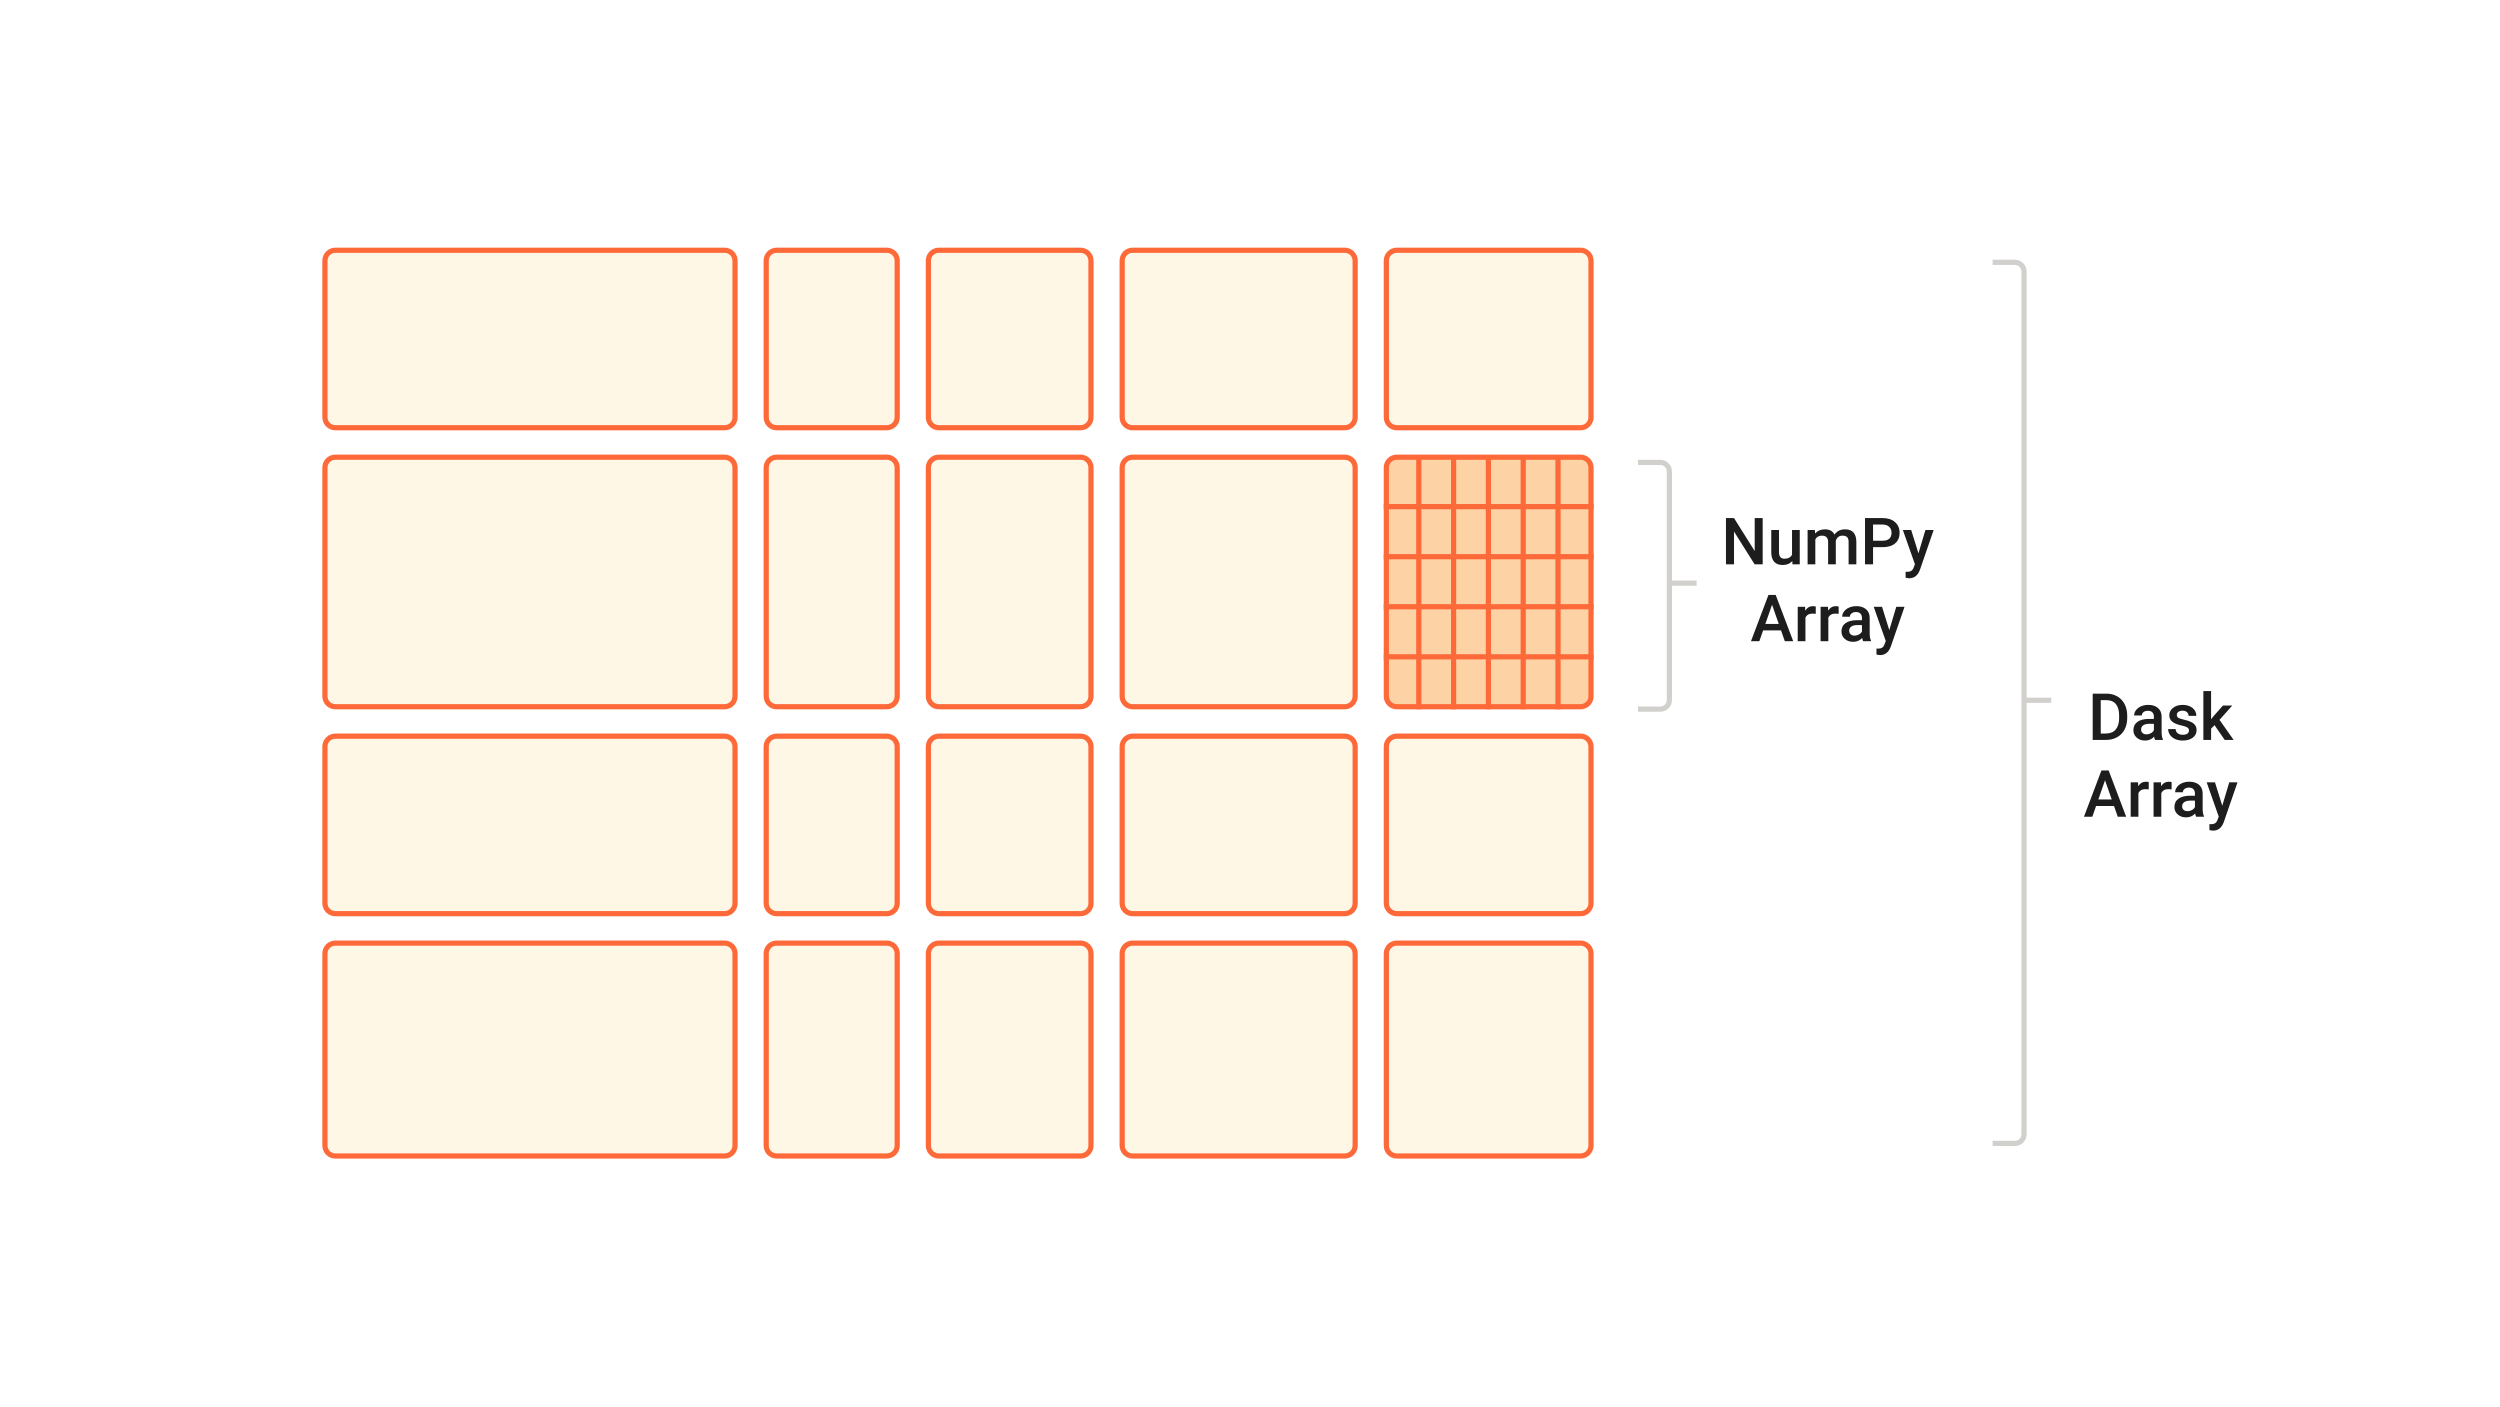
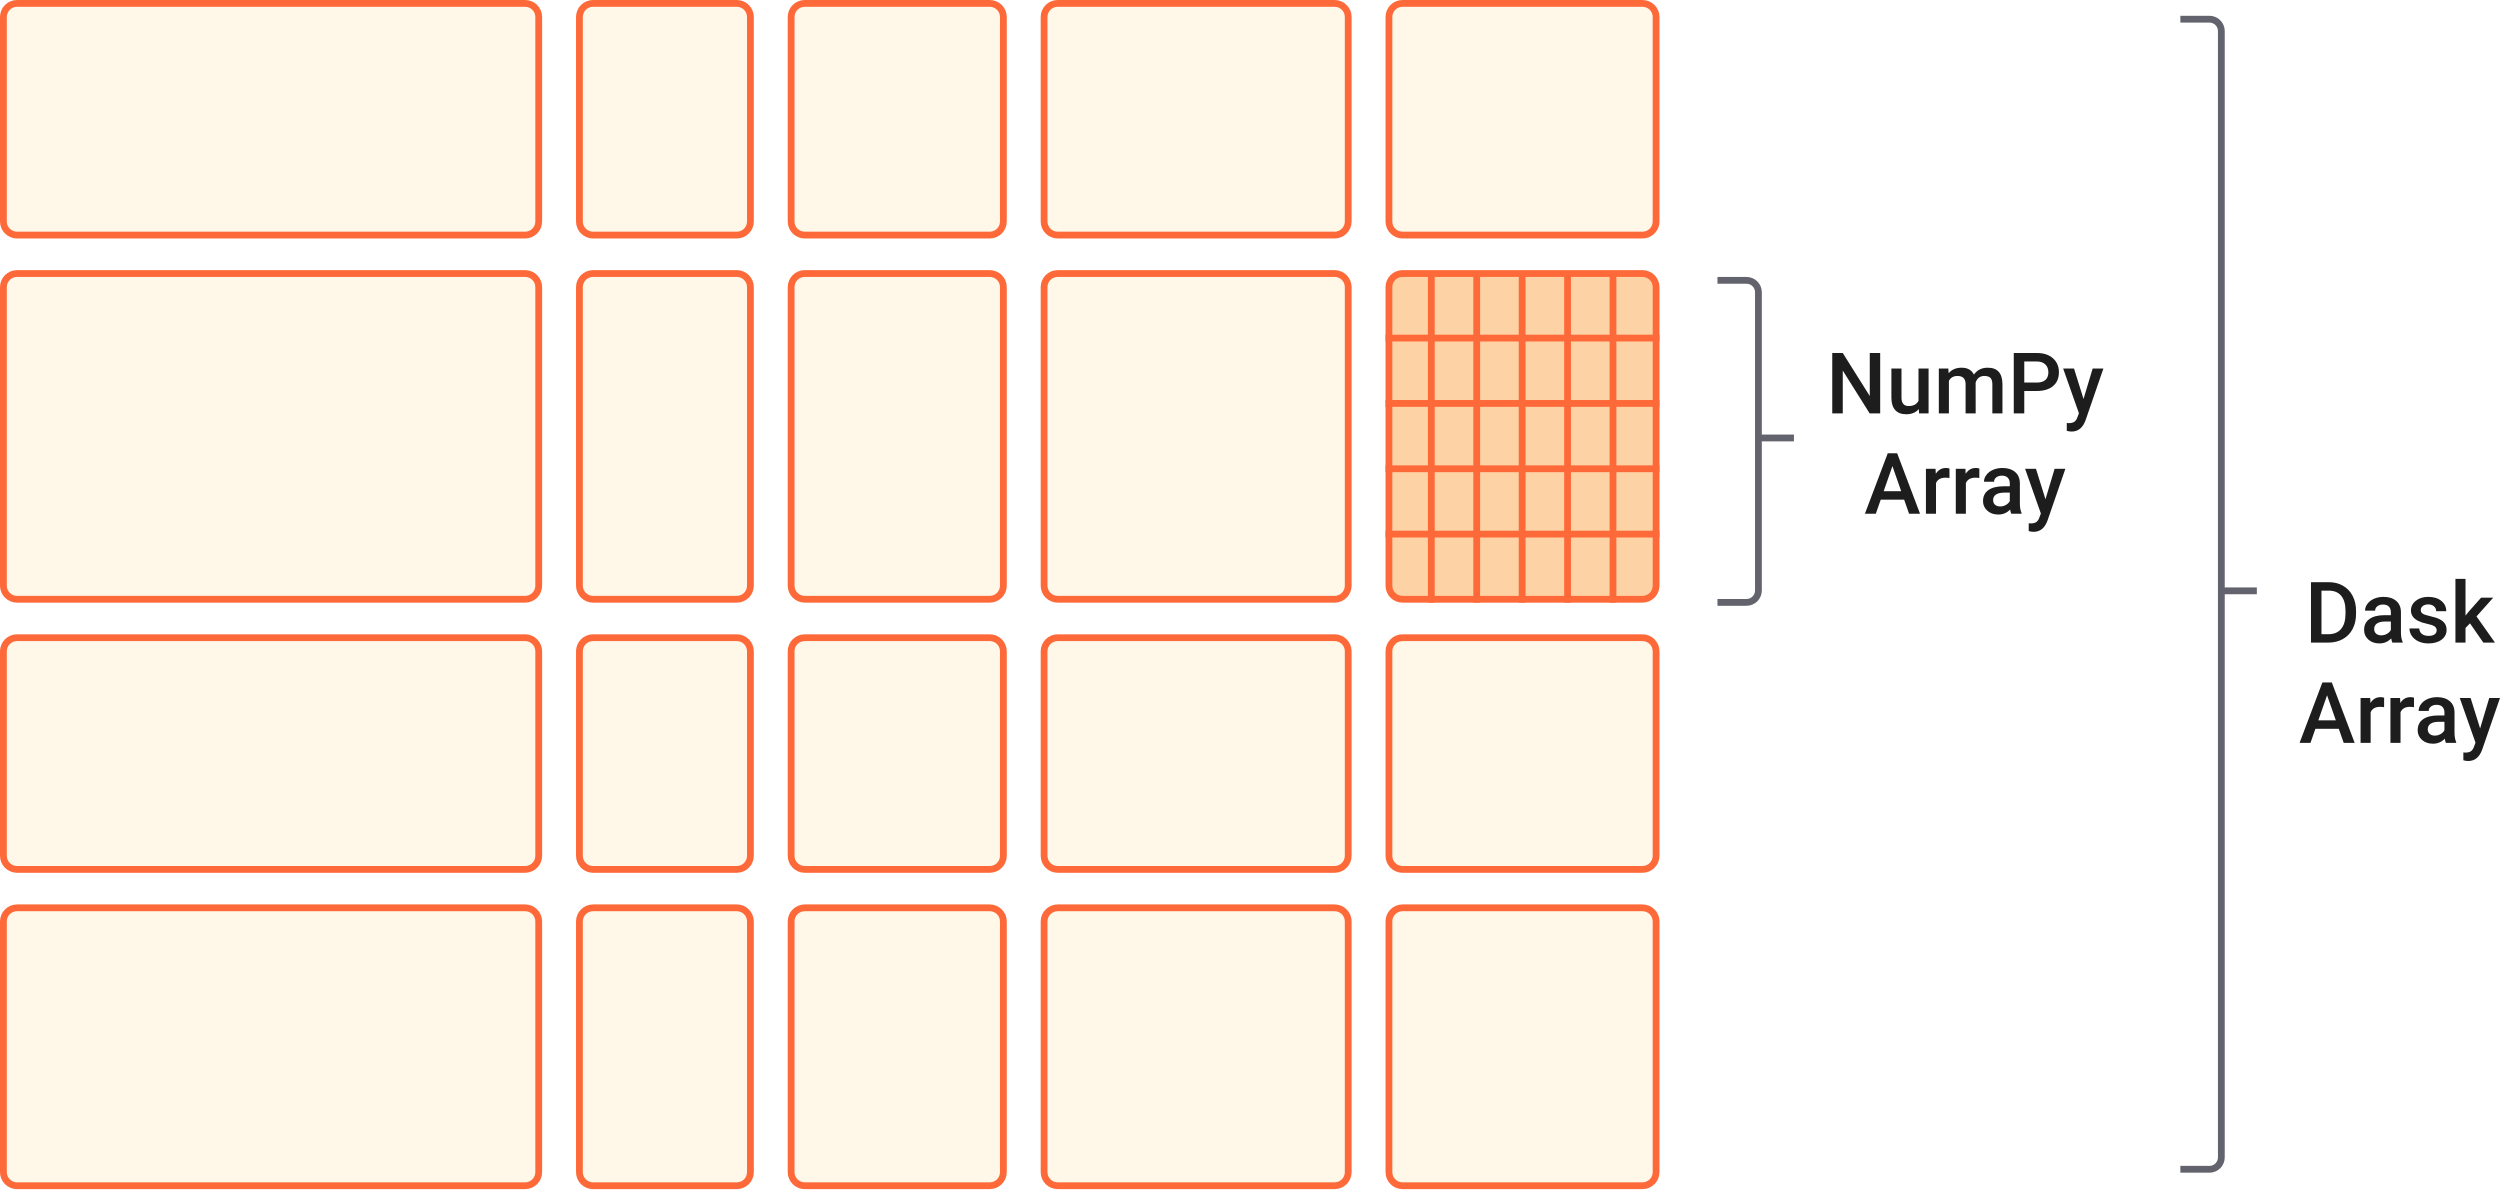
- <svg xmlns="http://www.w3.org/2000/svg" width="1920" height="1080" viewBox="0 0 1920 1080" fill="none">
-   <rect x="249.547" y="192.194" width="314.95" height="136.308" rx="8" fill="#FFF7E6" stroke="#FE6939" stroke-width="4" />
-   <rect x="588.445" y="192.194" width="100.601" height="136.308" rx="8" fill="#FFF7E6" stroke="#FE6939" stroke-width="4" />
-   <rect x="712.995" y="192.194" width="124.878" height="136.308" rx="8" fill="#FFF7E6" stroke="#FE6939" stroke-width="4" />
-   <rect x="861.823" y="192.194" width="178.935" height="136.308" rx="8" fill="#FFF7E6" stroke="#FE6939" stroke-width="4" />
-   <rect x="1064.71" y="192.194" width="157.184" height="136.308" rx="8" fill="#FFF7E6" stroke="#FE6939" stroke-width="4" />
-   <rect x="249.547" y="565.379" width="314.95" height="136.308" rx="8" fill="#FFF7E6" stroke="#FE6939" stroke-width="4" />
-   <rect x="588.445" y="565.379" width="100.601" height="136.308" rx="8" fill="#FFF7E6" stroke="#FE6939" stroke-width="4" />
-   <rect x="712.995" y="565.379" width="124.878" height="136.308" rx="8" fill="#FFF7E6" stroke="#FE6939" stroke-width="4" />
-   <rect x="861.823" y="565.379" width="178.935" height="136.308" rx="8" fill="#FFF7E6" stroke="#FE6939" stroke-width="4" />
-   <rect x="1064.71" y="565.379" width="157.184" height="136.308" rx="8" fill="#FFF7E6" stroke="#FE6939" stroke-width="4" />
-   <rect x="249.547" y="351.121" width="314.95" height="191.639" rx="8" fill="#FFF7E6" stroke="#FE6939" stroke-width="4" />
-   <rect x="588.445" y="351.121" width="100.601" height="191.639" rx="8" fill="#FFF7E6" stroke="#FE6939" stroke-width="4" />
-   <rect x="712.995" y="351.121" width="124.878" height="191.639" rx="8" fill="#FFF7E6" stroke="#FE6939" stroke-width="4" />
-   <rect x="861.823" y="351.121" width="178.935" height="191.639" rx="8" fill="#FFF7E6" stroke="#FE6939" stroke-width="4" />
-   <rect x="1064.71" y="351.121" width="157.184" height="191.639" rx="8" fill="#FDD3A6" stroke="#FE6939" stroke-width="4" />
-   <rect x="249.547" y="724.306" width="314.95" height="163.499" rx="8" fill="#FFF7E6" stroke="#FE6939" stroke-width="4" />
-   <rect x="588.445" y="724.306" width="100.601" height="163.499" rx="8" fill="#FFF7E6" stroke="#FE6939" stroke-width="4" />
-   <rect x="712.995" y="724.306" width="124.878" height="163.499" rx="8" fill="#FFF7E6" stroke="#FE6939" stroke-width="4" />
-   <rect x="861.823" y="724.306" width="178.935" height="163.499" rx="8" fill="#FFF7E6" stroke="#FE6939" stroke-width="4" />
-   <rect x="1064.71" y="724.306" width="157.184" height="163.499" rx="8" fill="#FFF7E6" stroke="#FE6939" stroke-width="4" />
-   <line x1="1089.63" y1="351.866" x2="1089.63" y2="544.76" stroke="#FE6939" stroke-width="4" />
-   <line x1="1116.36" y1="351.866" x2="1116.36" y2="544.76" stroke="#FE6939" stroke-width="4" />
-   <line x1="1143.08" y1="351.866" x2="1143.08" y2="544.76" stroke="#FE6939" stroke-width="4" />
-   <line x1="1169.81" y1="351.866" x2="1169.81" y2="544.76" stroke="#FE6939" stroke-width="4" />
-   <line x1="1196.54" y1="351.866" x2="1196.54" y2="544.76" stroke="#FE6939" stroke-width="4" />
-   <line x1="1223.89" y1="389.101" x2="1062.71" y2="389.101" stroke="#FE6939" stroke-width="4" />
-   <line x1="1223.89" y1="427.545" x2="1062.71" y2="427.545" stroke="#FE6939" stroke-width="4" />
-   <line x1="1223.89" y1="465.988" x2="1062.71" y2="465.988" stroke="#FE6939" stroke-width="4" />
-   <line x1="1223.89" y1="504.431" x2="1062.71" y2="504.431" stroke="#FE6939" stroke-width="4" />
-   <path d="M1353.74 433.431H1347.56L1331.72 408.212V433.431H1325.54V397.884H1331.72L1347.61 423.202V397.884H1353.74V433.431ZM1376.47 430.843C1374.73 432.894 1372.26 433.92 1369.05 433.92C1366.18 433.92 1364.01 433.081 1362.53 431.405C1361.07 429.728 1360.33 427.303 1360.33 424.13V407.015H1366.27V424.056C1366.27 427.409 1367.66 429.086 1370.44 429.086C1373.32 429.086 1375.27 428.052 1376.28 425.985V407.015H1382.21V433.431H1376.62L1376.47 430.843ZM1393.83 407.015L1394 409.774C1395.86 407.609 1398.39 406.527 1401.62 406.527C1405.15 406.527 1407.57 407.878 1408.87 410.58C1410.79 407.878 1413.49 406.527 1416.97 406.527C1419.89 406.527 1422.05 407.333 1423.47 408.944C1424.9 410.555 1425.63 412.932 1425.67 416.073V433.431H1419.73V416.244C1419.73 414.567 1419.37 413.339 1418.63 412.557C1417.9 411.776 1416.69 411.385 1415 411.385C1413.65 411.385 1412.54 411.752 1411.68 412.484C1410.83 413.2 1410.24 414.144 1409.89 415.316L1409.92 433.431H1403.99V416.048C1403.9 412.94 1402.32 411.385 1399.22 411.385C1396.85 411.385 1395.16 412.354 1394.17 414.291V433.431H1388.24V407.015H1393.83ZM1438.51 420.223V433.431H1432.33V397.884H1445.93C1449.9 397.884 1453.05 398.918 1455.38 400.985C1457.72 403.052 1458.89 405.786 1458.89 409.188C1458.89 412.671 1457.75 415.381 1455.45 417.318C1453.17 419.255 1449.97 420.223 1445.86 420.223H1438.51ZM1438.51 415.267H1445.93C1448.13 415.267 1449.8 414.755 1450.96 413.729C1452.11 412.687 1452.69 411.19 1452.69 409.237C1452.69 407.316 1452.11 405.786 1450.93 404.647C1449.76 403.491 1448.15 402.897 1446.1 402.865H1438.51V415.267ZM1473.37 424.935L1478.74 407.015H1485.06L1474.57 437.435C1472.96 441.879 1470.22 444.1 1466.36 444.1C1465.5 444.1 1464.55 443.954 1463.51 443.661V439.071L1464.63 439.144C1466.13 439.144 1467.25 438.867 1468 438.314C1468.76 437.777 1469.37 436.866 1469.81 435.58L1470.66 433.309L1461.38 407.015H1467.78L1473.37 424.935ZM1367.83 484.155H1354.06L1351.18 492.431H1344.76L1358.18 456.884H1363.73L1377.18 492.431H1370.73L1367.83 484.155ZM1355.79 479.174H1366.09L1360.94 464.428L1355.79 479.174ZM1394.49 471.435C1393.71 471.305 1392.9 471.24 1392.07 471.24C1389.35 471.24 1387.52 472.282 1386.58 474.365V492.431H1380.65V466.015H1386.31L1386.46 468.969C1387.89 466.674 1389.87 465.527 1392.41 465.527C1393.26 465.527 1393.96 465.641 1394.51 465.869L1394.49 471.435ZM1412.07 471.435C1411.29 471.305 1410.48 471.24 1409.65 471.24C1406.93 471.24 1405.1 472.282 1404.16 474.365V492.431H1398.22V466.015H1403.89L1404.03 468.969C1405.47 466.674 1407.45 465.527 1409.99 465.527C1410.84 465.527 1411.54 465.641 1412.09 465.869L1412.07 471.435ZM1430.87 492.431C1430.6 491.927 1430.38 491.105 1430.18 489.965C1428.29 491.935 1425.98 492.92 1423.25 492.92C1420.6 492.92 1418.43 492.163 1416.75 490.649C1415.08 489.135 1414.24 487.264 1414.24 485.034C1414.24 482.218 1415.28 480.061 1417.36 478.564C1419.46 477.05 1422.46 476.294 1426.35 476.294H1429.99V474.56C1429.99 473.193 1429.6 472.102 1428.84 471.289C1428.07 470.459 1426.91 470.044 1425.35 470.044C1424 470.044 1422.89 470.385 1422.03 471.069C1421.16 471.736 1420.73 472.591 1420.73 473.632H1414.8C1414.8 472.184 1415.28 470.833 1416.24 469.58C1417.2 468.31 1418.5 467.317 1420.15 466.601C1421.81 465.885 1423.66 465.527 1425.69 465.527C1428.78 465.527 1431.25 466.308 1433.09 467.871C1434.93 469.417 1435.87 471.598 1435.92 474.414V486.328C1435.92 488.704 1436.25 490.6 1436.92 492.016V492.431H1430.87ZM1424.35 488.159C1425.52 488.159 1426.62 487.874 1427.64 487.304C1428.68 486.735 1429.47 485.97 1429.99 485.009V480.029H1426.79C1424.59 480.029 1422.94 480.411 1421.83 481.176C1420.73 481.941 1420.17 483.024 1420.17 484.423C1420.17 485.563 1420.55 486.474 1421.3 487.158C1422.06 487.825 1423.08 488.159 1424.35 488.159ZM1450.98 483.935L1456.35 466.015H1462.68L1452.18 496.435C1450.57 500.879 1447.83 503.1 1443.98 503.1C1443.11 503.1 1442.16 502.954 1441.12 502.661V498.071L1442.24 498.144C1443.74 498.144 1444.86 497.867 1445.61 497.314C1446.38 496.777 1446.98 495.866 1447.42 494.58L1448.27 492.309L1439 466.015H1445.39L1450.98 483.935Z" fill="#1D1D1D" />
-   <path d="M1607.19 568.26V532.713H1617.69C1620.83 532.713 1623.61 533.413 1626.04 534.813C1628.48 536.212 1630.37 538.198 1631.7 540.77C1633.04 543.341 1633.7 546.287 1633.7 549.608V551.39C1633.7 554.759 1633.03 557.721 1631.68 560.277C1630.34 562.832 1628.43 564.801 1625.94 566.185C1623.47 567.568 1620.63 568.26 1617.42 568.26H1607.19ZM1613.37 537.694V563.328H1617.4C1620.64 563.328 1623.12 562.319 1624.84 560.301C1626.58 558.267 1627.47 555.353 1627.5 551.561V549.583C1627.5 545.726 1626.67 542.78 1624.99 540.745C1623.31 538.711 1620.88 537.694 1617.69 537.694H1613.37ZM1655.07 568.26C1654.81 567.755 1654.58 566.934 1654.38 565.794C1652.5 567.764 1650.18 568.748 1647.45 568.748C1644.8 568.748 1642.63 567.991 1640.96 566.478C1639.28 564.964 1638.44 563.092 1638.44 560.863C1638.44 558.047 1639.48 555.89 1641.57 554.393C1643.67 552.879 1646.66 552.122 1650.55 552.122H1654.19V550.389C1654.19 549.022 1653.81 547.931 1653.04 547.117C1652.28 546.287 1651.11 545.872 1649.55 545.872C1648.2 545.872 1647.09 546.214 1646.23 546.898C1645.37 547.565 1644.94 548.42 1644.94 549.461H1639C1639 548.013 1639.48 546.662 1640.44 545.408C1641.4 544.139 1642.71 543.146 1644.35 542.43C1646.01 541.714 1647.86 541.356 1649.89 541.356C1652.98 541.356 1655.45 542.137 1657.29 543.699C1659.13 545.246 1660.07 547.427 1660.12 550.242V562.156C1660.12 564.533 1660.45 566.429 1661.12 567.845V568.26H1655.07ZM1648.55 563.988C1649.72 563.988 1650.82 563.703 1651.84 563.133C1652.89 562.563 1653.67 561.798 1654.19 560.838V555.858H1650.99C1648.79 555.858 1647.14 556.24 1646.03 557.005C1644.93 557.77 1644.37 558.852 1644.37 560.252C1644.37 561.392 1644.75 562.303 1645.5 562.987C1646.26 563.654 1647.28 563.988 1648.55 563.988ZM1681.14 561.082C1681.14 560.024 1680.7 559.219 1679.82 558.665C1678.96 558.112 1677.52 557.624 1675.5 557.2C1673.48 556.777 1671.8 556.24 1670.45 555.589C1667.49 554.157 1666 552.082 1666 549.364C1666 547.085 1666.96 545.181 1668.89 543.651C1670.81 542.121 1673.25 541.356 1676.21 541.356C1679.37 541.356 1681.91 542.137 1683.85 543.699C1685.8 545.262 1686.78 547.288 1686.78 549.779H1680.85C1680.85 548.639 1680.43 547.695 1679.58 546.947C1678.73 546.182 1677.61 545.799 1676.21 545.799C1674.91 545.799 1673.84 546.1 1673.01 546.702C1672.2 547.305 1671.79 548.11 1671.79 549.119C1671.79 550.031 1672.17 550.739 1672.94 551.243C1673.7 551.748 1675.25 552.261 1677.58 552.781C1679.9 553.286 1681.73 553.896 1683.05 554.613C1684.38 555.312 1685.36 556.159 1686 557.152C1686.65 558.144 1686.98 559.349 1686.98 560.765C1686.98 563.141 1685.99 565.07 1684.02 566.551C1682.05 568.016 1679.47 568.748 1676.28 568.748C1674.12 568.748 1672.19 568.358 1670.5 567.576C1668.8 566.795 1667.49 565.721 1666.54 564.354C1665.6 562.987 1665.13 561.514 1665.13 559.935H1670.89C1670.97 561.335 1671.5 562.417 1672.47 563.182C1673.45 563.931 1674.74 564.305 1676.36 564.305C1677.92 564.305 1679.11 564.012 1679.92 563.426C1680.73 562.824 1681.14 562.043 1681.14 561.082ZM1700.75 556.932L1698.11 559.642V568.26H1692.18V530.76H1698.11V552.391L1699.96 550.072L1707.26 541.844H1714.39L1704.58 552.855L1715.44 568.26H1708.58L1700.75 556.932ZM1623.55 618.984H1609.78L1606.9 627.26H1600.48L1613.9 591.713H1619.45L1632.9 627.26H1626.45L1623.55 618.984ZM1611.51 614.003H1621.82L1616.66 599.257L1611.51 614.003ZM1650.21 606.264C1649.43 606.134 1648.62 606.069 1647.79 606.069C1645.07 606.069 1643.24 607.11 1642.3 609.194V627.26H1636.37V600.844H1642.03L1642.18 603.798C1643.61 601.503 1645.59 600.356 1648.13 600.356C1648.98 600.356 1649.68 600.47 1650.23 600.698L1650.21 606.264ZM1667.79 606.264C1667.01 606.134 1666.2 606.069 1665.37 606.069C1662.65 606.069 1660.82 607.11 1659.88 609.194V627.26H1653.94V600.844H1659.61L1659.75 603.798C1661.19 601.503 1663.17 600.356 1665.71 600.356C1666.56 600.356 1667.26 600.47 1667.81 600.698L1667.79 606.264ZM1686.59 627.26C1686.33 626.755 1686.1 625.934 1685.9 624.794C1684.01 626.764 1681.7 627.748 1678.97 627.748C1676.32 627.748 1674.15 626.991 1672.47 625.478C1670.8 623.964 1669.96 622.092 1669.96 619.863C1669.96 617.047 1671 614.89 1673.08 613.393C1675.18 611.879 1678.18 611.122 1682.07 611.122H1685.71V609.389C1685.71 608.022 1685.32 606.931 1684.56 606.117C1683.79 605.287 1682.63 604.872 1681.07 604.872C1679.72 604.872 1678.61 605.214 1677.75 605.898C1676.89 606.565 1676.45 607.42 1676.45 608.461H1670.52C1670.52 607.013 1671 605.662 1671.96 604.408C1672.92 603.139 1674.22 602.146 1675.87 601.43C1677.53 600.714 1679.38 600.356 1681.41 600.356C1684.5 600.356 1686.97 601.137 1688.81 602.699C1690.65 604.246 1691.59 606.427 1691.64 609.242V621.156C1691.64 623.533 1691.97 625.429 1692.64 626.845V627.26H1686.59ZM1680.07 622.988C1681.24 622.988 1682.34 622.703 1683.36 622.133C1684.4 621.563 1685.19 620.798 1685.71 619.838V614.858H1682.51C1680.31 614.858 1678.66 615.24 1677.55 616.005C1676.45 616.77 1675.89 617.852 1675.89 619.252C1675.89 620.392 1676.27 621.303 1677.02 621.987C1677.78 622.654 1678.8 622.988 1680.07 622.988ZM1706.7 618.764L1712.07 600.844H1718.4L1707.9 631.264C1706.29 635.707 1703.55 637.929 1699.7 637.929C1698.83 637.929 1697.88 637.782 1696.84 637.49V632.9L1697.96 632.973C1699.46 632.973 1700.58 632.696 1701.33 632.143C1702.1 631.606 1702.7 630.694 1703.14 629.408L1703.99 627.138L1694.72 600.844H1701.11L1706.7 618.764Z" fill="#1D1D1D" />
-   <path d="M1530.34 201.473H1547.45C1551.31 201.473 1554.45 204.607 1554.45 208.473V871.139C1554.45 875.005 1551.31 878.139 1547.45 878.139H1530.34" stroke="#D2D0CC" stroke-width="4" />
-   <line x1="1554.45" y1="537.806" x2="1575.34" y2="537.806" stroke="#D2D0CC" stroke-width="4" />
-   <path d="M1258 355.132H1275.1C1278.97 355.132 1282.1 358.266 1282.1 362.132V537.599C1282.1 541.465 1278.97 544.599 1275.1 544.599H1258" stroke="#D2D0CC" stroke-width="4" />
-   <line x1="1282.1" y1="447.866" x2="1303" y2="447.866" stroke="#D2D0CC" stroke-width="4" />
+ <svg xmlns="http://www.w3.org/2000/svg" width="1470.853" height="699.611" viewBox="0 0 1470.853 699.611" fill="none" version="1.1" id="svg4936">
+   <defs id="defs4940" />
+   <g id="g4999" transform="translate(-247.547,-190.194)">
+     <rect x="249.547" y="192.194" width="314.95" height="136.308" rx="8" fill="#fff7e7" stroke="#fe6939" stroke-width="4" id="rect4866" />
+     <rect x="588.445" y="192.194" width="100.601" height="136.308" rx="8" fill="#fff7e7" stroke="#fe6939" stroke-width="4" id="rect4868" />
+     <rect x="712.995" y="192.194" width="124.878" height="136.308" rx="8" fill="#fff7e7" stroke="#fe6939" stroke-width="4" id="rect4870" />
+     <rect x="861.823" y="192.194" width="178.935" height="136.308" rx="8" fill="#fff7e7" stroke="#fe6939" stroke-width="4" id="rect4872" />
+     <rect x="1064.71" y="192.194" width="157.184" height="136.308" rx="8" fill="#fff7e7" stroke="#fe6939" stroke-width="4" id="rect4874" />
+     <rect x="249.547" y="565.379" width="314.95" height="136.308" rx="8" fill="#fff7e7" stroke="#fe6939" stroke-width="4" id="rect4876" />
+     <rect x="588.445" y="565.379" width="100.601" height="136.308" rx="8" fill="#fff7e7" stroke="#fe6939" stroke-width="4" id="rect4878" />
+     <rect x="712.995" y="565.379" width="124.878" height="136.308" rx="8" fill="#fff7e7" stroke="#fe6939" stroke-width="4" id="rect4880" />
+     <rect x="861.823" y="565.379" width="178.935" height="136.308" rx="8" fill="#fff7e7" stroke="#fe6939" stroke-width="4" id="rect4882" />
+     <rect x="1064.71" y="565.379" width="157.184" height="136.308" rx="8" fill="#fff7e7" stroke="#fe6939" stroke-width="4" id="rect4884" />
+     <rect x="249.547" y="351.121" width="314.95" height="191.639" rx="8" fill="#fff7e7" stroke="#fe6939" stroke-width="4" id="rect4886" />
+     <rect x="588.445" y="351.121" width="100.601" height="191.639" rx="8" fill="#fff7e7" stroke="#fe6939" stroke-width="4" id="rect4888" />
+     <rect x="712.995" y="351.121" width="124.878" height="191.639" rx="8" fill="#fff7e7" stroke="#fe6939" stroke-width="4" id="rect4890" />
+     <rect x="861.823" y="351.121" width="178.935" height="191.639" rx="8" fill="#fff7e7" stroke="#fe6939" stroke-width="4" id="rect4892" />
+     <rect x="1064.71" y="351.121" width="157.184" height="191.639" rx="8" fill="#fdd3a6" stroke="#fe6939" stroke-width="4" id="rect4894" />
+     <rect x="249.547" y="724.306" width="314.95" height="163.499" rx="8" fill="#fff7e7" stroke="#fe6939" stroke-width="4" id="rect4896" />
+     <rect x="588.445" y="724.306" width="100.601" height="163.499" rx="8" fill="#fff7e7" stroke="#fe6939" stroke-width="4" id="rect4898" />
+     <rect x="712.995" y="724.306" width="124.878" height="163.499" rx="8" fill="#fff7e7" stroke="#fe6939" stroke-width="4" id="rect4900" />
+     <rect x="861.823" y="724.306" width="178.935" height="163.499" rx="8" fill="#fff7e7" stroke="#fe6939" stroke-width="4" id="rect4902" />
+     <rect x="1064.71" y="724.306" width="157.184" height="163.499" rx="8" fill="#fff7e7" stroke="#fe6939" stroke-width="4" id="rect4904" />
+     <line x1="1089.63" y1="351.866" x2="1089.63" y2="544.76" stroke="#fe6939" stroke-width="4" id="line4906" />
+     <line x1="1116.36" y1="351.866" x2="1116.36" y2="544.76" stroke="#fe6939" stroke-width="4" id="line4908" />
+     <line x1="1143.08" y1="351.866" x2="1143.08" y2="544.76" stroke="#fe6939" stroke-width="4" id="line4910" />
+     <line x1="1169.81" y1="351.866" x2="1169.81" y2="544.76" stroke="#fe6939" stroke-width="4" id="line4912" />
+     <line x1="1196.54" y1="351.866" x2="1196.54" y2="544.76" stroke="#fe6939" stroke-width="4" id="line4914" />
+     <line x1="1223.89" y1="389.101" x2="1062.71" y2="389.101" stroke="#fe6939" stroke-width="4" id="line4916" />
+     <line x1="1223.89" y1="427.545" x2="1062.71" y2="427.545" stroke="#fe6939" stroke-width="4" id="line4918" />
+     <line x1="1223.89" y1="465.988" x2="1062.71" y2="465.988" stroke="#fe6939" stroke-width="4" id="line4920" />
+     <line x1="1223.89" y1="504.431" x2="1062.71" y2="504.431" stroke="#fe6939" stroke-width="4" id="line4922" />
+     <path d="m 1353.74,433.431 h -6.18 l -15.84,-25.219 v 25.219 h -6.18 v -35.547 h 6.18 l 15.89,25.318 v -25.318 h 6.13 z m 22.73,-2.588 c -1.74,2.051 -4.21,3.077 -7.42,3.077 -2.87,0 -5.04,-0.839 -6.52,-2.515 -1.46,-1.677 -2.2,-4.102 -2.2,-7.275 v -17.115 h 5.94 v 17.041 c 0,3.353 1.39,5.03 4.17,5.03 2.88,0 4.83,-1.034 5.84,-3.101 v -18.97 h 5.93 v 26.416 h -5.59 z m 17.36,-23.828 0.17,2.759 c 1.86,-2.165 4.39,-3.247 7.62,-3.247 3.53,0 5.95,1.351 7.25,4.053 1.92,-2.702 4.62,-4.053 8.1,-4.053 2.92,0 5.08,0.806 6.5,2.417 1.43,1.611 2.16,3.988 2.2,7.129 v 17.358 h -5.94 v -17.187 c 0,-1.677 -0.36,-2.905 -1.1,-3.687 -0.73,-0.781 -1.94,-1.172 -3.63,-1.172 -1.35,0 -2.46,0.367 -3.32,1.099 -0.85,0.716 -1.44,1.66 -1.79,2.832 l 0.03,18.115 h -5.93 v -17.383 c -0.09,-3.108 -1.67,-4.663 -4.77,-4.663 -2.37,0 -4.06,0.969 -5.05,2.906 v 19.14 h -5.93 v -26.416 z m 44.68,13.208 v 13.208 h -6.18 v -35.547 h 13.6 c 3.97,0 7.12,1.034 9.45,3.101 2.34,2.067 3.51,4.801 3.51,8.203 0,3.483 -1.14,6.193 -3.44,8.13 -2.28,1.937 -5.48,2.905 -9.59,2.905 z m 0,-4.956 h 7.42 c 2.2,0 3.87,-0.512 5.03,-1.538 1.15,-1.042 1.73,-2.539 1.73,-4.492 0,-1.921 -0.58,-3.451 -1.76,-4.59 -1.17,-1.156 -2.78,-1.75 -4.83,-1.782 h -7.59 z m 34.86,9.668 5.37,-17.92 h 6.32 l -10.49,30.42 c -1.61,4.444 -4.35,6.665 -8.21,6.665 -0.86,0 -1.81,-0.146 -2.85,-0.439 v -4.59 l 1.12,0.073 c 1.5,0 2.62,-0.277 3.37,-0.83 0.76,-0.537 1.37,-1.448 1.81,-2.734 l 0.85,-2.271 -9.28,-26.294 h 6.4 z m -105.54,59.22 h -13.77 l -2.88,8.276 h -6.42 l 13.42,-35.547 h 5.55 l 13.45,35.547 h -6.45 z m -12.04,-4.981 h 10.3 l -5.15,-14.746 z m 38.7,-7.739 c -0.78,-0.13 -1.59,-0.195 -2.42,-0.195 -2.72,0 -4.55,1.042 -5.49,3.125 v 18.066 h -5.93 v -26.416 h 5.66 l 0.15,2.954 c 1.43,-2.295 3.41,-3.442 5.95,-3.442 0.85,0 1.55,0.114 2.1,0.342 z m 17.58,0 c -0.78,-0.13 -1.59,-0.195 -2.42,-0.195 -2.72,0 -4.55,1.042 -5.49,3.125 v 18.066 h -5.94 v -26.416 h 5.67 l 0.14,2.954 c 1.44,-2.295 3.42,-3.442 5.96,-3.442 0.85,0 1.55,0.114 2.1,0.342 z m 18.8,20.996 c -0.27,-0.504 -0.49,-1.326 -0.69,-2.466 -1.89,1.97 -4.2,2.955 -6.93,2.955 -2.65,0 -4.82,-0.757 -6.5,-2.271 -1.67,-1.514 -2.51,-3.385 -2.51,-5.615 0,-2.816 1.04,-4.973 3.12,-6.47 2.1,-1.514 5.1,-2.27 8.99,-2.27 h 3.64 v -1.734 c 0,-1.367 -0.39,-2.458 -1.15,-3.271 -0.77,-0.83 -1.93,-1.245 -3.49,-1.245 -1.35,0 -2.46,0.341 -3.32,1.025 -0.87,0.667 -1.3,1.522 -1.3,2.563 h -5.93 c 0,-1.448 0.48,-2.799 1.44,-4.052 0.96,-1.27 2.26,-2.263 3.91,-2.979 1.66,-0.716 3.51,-1.074 5.54,-1.074 3.09,0 5.56,0.781 7.4,2.344 1.84,1.546 2.78,3.727 2.83,6.543 v 11.914 c 0,2.376 0.33,4.272 1,5.688 v 0.415 z m -6.52,-4.272 c 1.17,0 2.27,-0.285 3.29,-0.855 1.04,-0.569 1.83,-1.334 2.35,-2.295 v -4.98 h -3.2 c -2.2,0 -3.85,0.382 -4.96,1.147 -1.1,0.765 -1.66,1.848 -1.66,3.247 0,1.14 0.38,2.051 1.13,2.735 0.76,0.667 1.78,1.001 3.05,1.001 z m 26.63,-4.224 5.37,-17.92 h 6.33 l -10.5,30.42 c -1.61,4.444 -4.35,6.665 -8.2,6.665 -0.87,0 -1.82,-0.146 -2.86,-0.439 v -4.59 l 1.12,0.073 c 1.5,0 2.62,-0.277 3.37,-0.83 0.77,-0.537 1.37,-1.448 1.81,-2.734 l 0.85,-2.271 -9.27,-26.294 h 6.39 z" fill="#1d1d1d" id="path4924" />
+     <path d="m 1607.19,568.26 v -35.547 h 10.5 c 3.14,0 5.92,0.7 8.35,2.1 2.44,1.399 4.33,3.385 5.66,5.957 1.34,2.571 2,5.517 2,8.838 v 1.782 c 0,3.369 -0.67,6.331 -2.02,8.887 -1.34,2.555 -3.25,4.524 -5.74,5.908 -2.47,1.383 -5.31,2.075 -8.52,2.075 z m 6.18,-30.566 v 25.634 h 4.03 c 3.24,0 5.72,-1.009 7.44,-3.027 1.74,-2.034 2.63,-4.948 2.66,-8.74 v -1.978 c 0,-3.857 -0.83,-6.803 -2.51,-8.838 -1.68,-2.034 -4.11,-3.051 -7.3,-3.051 z m 41.7,30.566 c -0.26,-0.505 -0.49,-1.326 -0.69,-2.466 -1.88,1.97 -4.2,2.954 -6.93,2.954 -2.65,0 -4.82,-0.757 -6.49,-2.27 -1.68,-1.514 -2.52,-3.386 -2.52,-5.615 0,-2.816 1.04,-4.973 3.13,-6.47 2.1,-1.514 5.09,-2.271 8.98,-2.271 h 3.64 v -1.733 c 0,-1.367 -0.38,-2.458 -1.15,-3.272 -0.76,-0.83 -1.93,-1.245 -3.49,-1.245 -1.35,0 -2.46,0.342 -3.32,1.026 -0.86,0.667 -1.29,1.522 -1.29,2.563 H 1639 c 0,-1.448 0.48,-2.799 1.44,-4.053 0.96,-1.269 2.27,-2.262 3.91,-2.978 1.66,-0.716 3.51,-1.074 5.54,-1.074 3.09,0 5.56,0.781 7.4,2.343 1.84,1.547 2.78,3.728 2.83,6.543 v 11.914 c 0,2.377 0.33,4.273 1,5.689 v 0.415 z m -6.52,-4.272 c 1.17,0 2.27,-0.285 3.29,-0.855 1.05,-0.57 1.83,-1.335 2.35,-2.295 v -4.98 h -3.2 c -2.2,0 -3.85,0.382 -4.96,1.147 -1.1,0.765 -1.66,1.847 -1.66,3.247 0,1.14 0.38,2.051 1.13,2.735 0.76,0.667 1.78,1.001 3.05,1.001 z m 32.59,-2.906 c 0,-1.058 -0.44,-1.863 -1.32,-2.417 -0.86,-0.553 -2.3,-1.041 -4.32,-1.465 -2.02,-0.423 -3.7,-0.96 -5.05,-1.611 -2.96,-1.432 -4.45,-3.507 -4.45,-6.225 0,-2.279 0.96,-4.183 2.89,-5.713 1.92,-1.53 4.36,-2.295 7.32,-2.295 3.16,0 5.7,0.781 7.64,2.343 1.95,1.563 2.93,3.589 2.93,6.08 h -5.93 c 0,-1.14 -0.42,-2.084 -1.27,-2.832 -0.85,-0.765 -1.97,-1.148 -3.37,-1.148 -1.3,0 -2.37,0.301 -3.2,0.903 -0.81,0.603 -1.22,1.408 -1.22,2.417 0,0.912 0.38,1.62 1.15,2.124 0.76,0.505 2.31,1.018 4.64,1.538 2.32,0.505 4.15,1.115 5.47,1.832 1.33,0.699 2.31,1.546 2.95,2.539 0.65,0.992 0.98,2.197 0.98,3.613 0,2.376 -0.99,4.305 -2.96,5.786 -1.97,1.465 -4.55,2.197 -7.74,2.197 -2.16,0 -4.09,-0.39 -5.78,-1.172 -1.7,-0.781 -3.01,-1.855 -3.96,-3.222 -0.94,-1.367 -1.41,-2.84 -1.41,-4.419 h 5.76 c 0.08,1.4 0.61,2.482 1.58,3.247 0.98,0.749 2.27,1.123 3.89,1.123 1.56,0 2.75,-0.293 3.56,-0.879 0.81,-0.602 1.22,-1.383 1.22,-2.344 z m 19.61,-4.15 -2.64,2.71 v 8.618 h -5.93 v -37.5 h 5.93 v 21.631 l 1.85,-2.319 7.3,-8.228 h 7.13 l -9.81,11.011 10.86,15.405 h -6.86 z m -77.2,62.052 h -13.77 l -2.88,8.276 h -6.42 l 13.42,-35.547 h 5.55 l 13.45,35.547 h -6.45 z m -12.04,-4.981 h 10.31 l -5.16,-14.746 z m 38.7,-7.739 c -0.78,-0.13 -1.59,-0.195 -2.42,-0.195 -2.72,0 -4.55,1.041 -5.49,3.125 v 18.066 h -5.93 v -26.416 h 5.66 l 0.15,2.954 c 1.43,-2.295 3.41,-3.442 5.95,-3.442 0.85,0 1.55,0.114 2.1,0.342 z m 17.58,0 c -0.78,-0.13 -1.59,-0.195 -2.42,-0.195 -2.72,0 -4.55,1.041 -5.49,3.125 v 18.066 h -5.94 v -26.416 h 5.67 l 0.14,2.954 c 1.44,-2.295 3.42,-3.442 5.96,-3.442 0.85,0 1.55,0.114 2.1,0.342 z m 18.8,20.996 c -0.26,-0.505 -0.49,-1.326 -0.69,-2.466 -1.89,1.97 -4.2,2.954 -6.93,2.954 -2.65,0 -4.82,-0.757 -6.5,-2.27 -1.67,-1.514 -2.51,-3.386 -2.51,-5.615 0,-2.816 1.04,-4.973 3.12,-6.47 2.1,-1.514 5.1,-2.271 8.99,-2.271 h 3.64 v -1.733 c 0,-1.367 -0.39,-2.458 -1.15,-3.272 -0.77,-0.83 -1.93,-1.245 -3.49,-1.245 -1.35,0 -2.46,0.342 -3.32,1.026 -0.86,0.667 -1.3,1.522 -1.3,2.563 h -5.93 c 0,-1.448 0.48,-2.799 1.44,-4.053 0.96,-1.269 2.26,-2.262 3.91,-2.978 1.66,-0.716 3.51,-1.074 5.54,-1.074 3.09,0 5.56,0.781 7.4,2.343 1.84,1.547 2.78,3.728 2.83,6.543 v 11.914 c 0,2.377 0.33,4.273 1,5.689 v 0.415 z m -6.52,-4.272 c 1.17,0 2.27,-0.285 3.29,-0.855 1.04,-0.57 1.83,-1.335 2.35,-2.295 v -4.98 h -3.2 c -2.2,0 -3.85,0.382 -4.96,1.147 -1.1,0.765 -1.66,1.847 -1.66,3.247 0,1.14 0.38,2.051 1.13,2.735 0.76,0.667 1.78,1.001 3.05,1.001 z m 26.63,-4.224 5.37,-17.92 h 6.33 l -10.5,30.42 c -1.61,4.443 -4.35,6.665 -8.2,6.665 -0.87,0 -1.82,-0.147 -2.86,-0.439 v -4.59 l 1.12,0.073 c 1.5,0 2.62,-0.277 3.37,-0.83 0.77,-0.537 1.37,-1.449 1.81,-2.735 l 0.85,-2.27 -9.27,-26.294 h 6.39 z" fill="#1d1d1d" id="path4926" />
+     <path d="m 1530.34,201.473 h 17.11 c 3.86,0 7,3.134 7,7 v 662.666 c 0,3.866 -3.14,7 -7,7 h -17.11" stroke="#62636c" stroke-width="4" id="path4928" />
+     <line x1="1554.45" y1="537.806" x2="1575.34" y2="537.806" stroke="#62636c" stroke-width="4" id="line4930" />
+     <path d="m 1258,355.132 h 17.1 c 3.87,0 7,3.134 7,7 v 175.467 c 0,3.866 -3.13,7 -7,7 H 1258" stroke="#62636c" stroke-width="4" id="path4932" />
+     <line x1="1282.1" y1="447.866" x2="1303" y2="447.866" stroke="#62636c" stroke-width="4" id="line4934" />
+   </g>
</svg>
